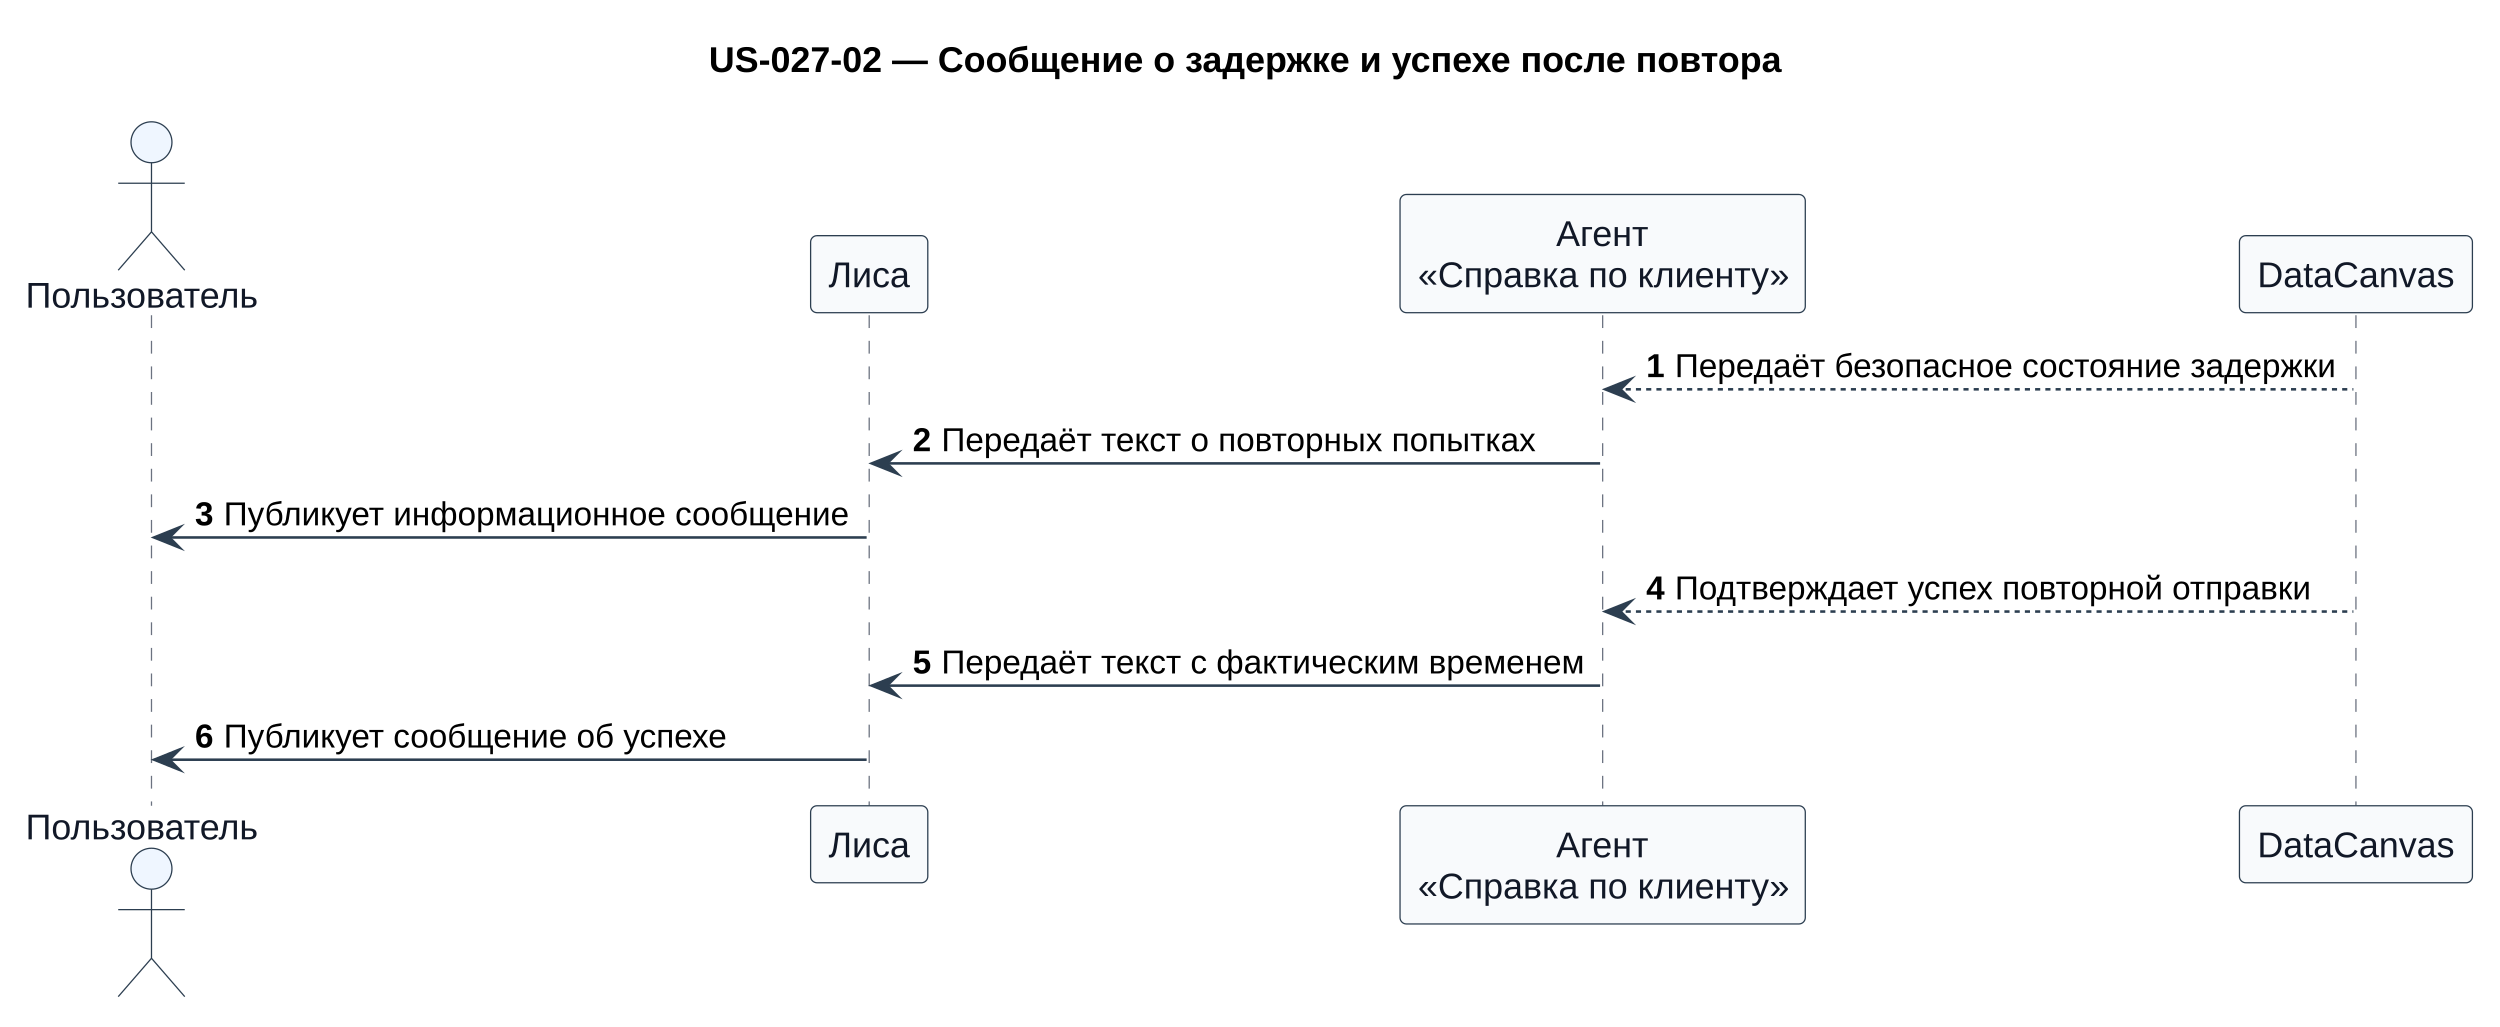
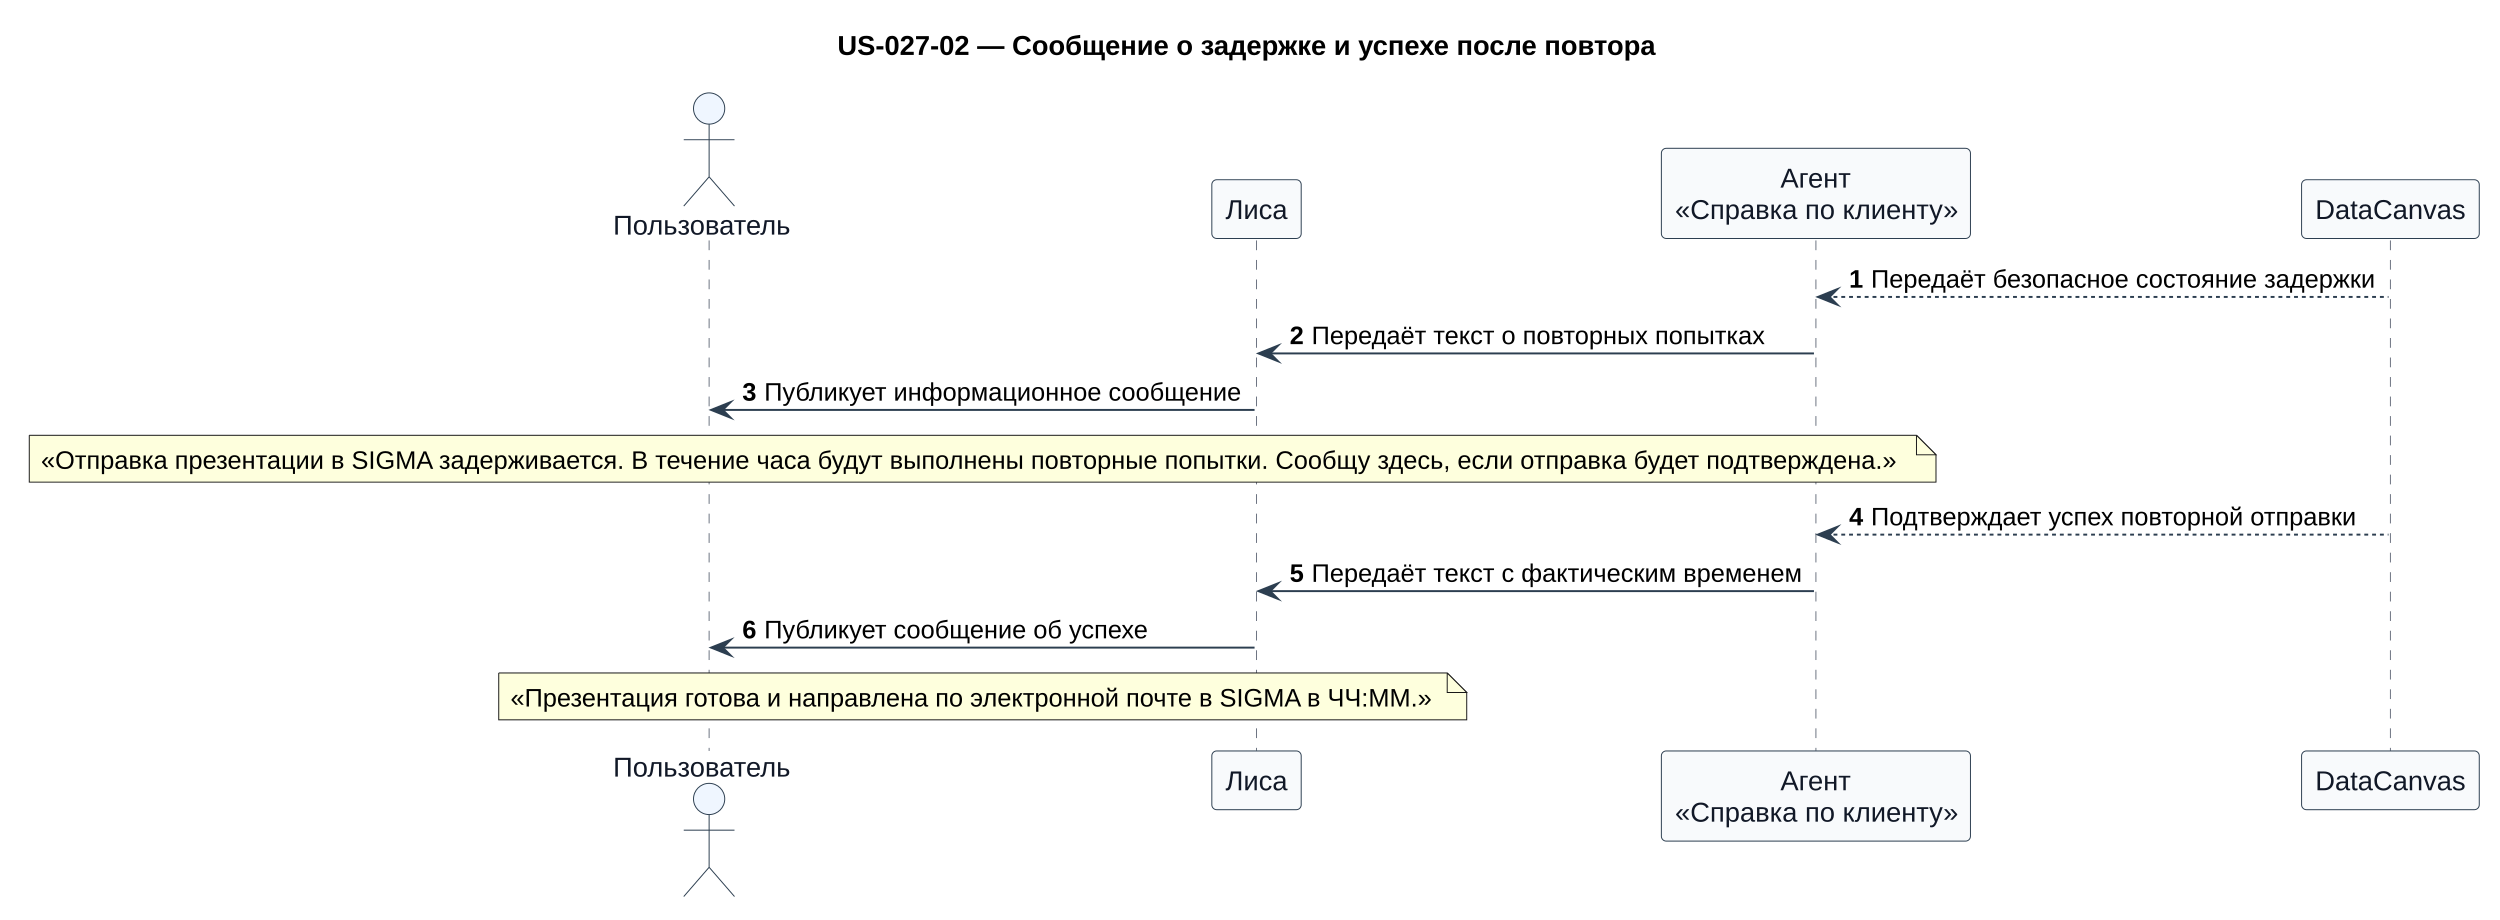
- <svg xmlns="http://www.w3.org/2000/svg" version="1.1" data-diagram-type="SEQUENCE" style="width:977px;height:401px;background:#FFFFFF;" width="977px" height="401px" viewBox="0 0 977 401" zoomAndPan="magnify" preserveAspectRatio="none" contentStyleType="text/css">
+ <svg xmlns="http://www.w3.org/2000/svg" version="1.1" data-diagram-type="SEQUENCE" style="width:1281px;height:471px;background:#FFFFFF;" width="1281px" height="471px" viewBox="0 0 1281 471" zoomAndPan="magnify" preserveAspectRatio="none" contentStyleType="text/css">
  <defs />
  <g font-family="sans-serif" lengthAdjust="spacing">
    <g class="title" data-source-line="16">
-       <text x="277.012" y="28.132" fill="#000" font-size="14" textLength="421.196" font-weight="700" font-family="Arial">US-027-02 — Сообщение о задержке и успехе после повтора</text>
+       <text x="429.089" y="28.132" fill="#000" font-size="14" textLength="421.196" font-weight="700" font-family="Arial">US-027-02 — Сообщение о задержке и успехе после повтора</text>
    </g>
    <g>
-       <rect x="55.701" y="123.197" width="8" height="191.692" fill="#000" fill-opacity="0" />
-       <line x1="59.201" y1="123.197" x2="59.201" y2="314.89" style="stroke:#6B7280;stroke-width:0.5;stroke-dasharray:5,5;" />
+       <rect x="359.854" y="123.197" width="8" height="261.59" fill="#000" fill-opacity="0" />
+       <line x1="363.354" y1="123.197" x2="363.354" y2="384.787" style="stroke:#6B7280;stroke-width:0.5;stroke-dasharray:5,5;" />
    </g>
    <g>
-       <rect x="336.185" y="123.197" width="8" height="191.692" fill="#000" fill-opacity="0" />
-       <line x1="339.685" y1="123.197" x2="339.685" y2="314.89" style="stroke:#6B7280;stroke-width:0.5;stroke-dasharray:5,5;" />
+       <rect x="640.338" y="123.197" width="8" height="261.59" fill="#000" fill-opacity="0" />
+       <line x1="643.838" y1="123.197" x2="643.838" y2="384.787" style="stroke:#6B7280;stroke-width:0.5;stroke-dasharray:5,5;" />
    </g>
    <g>
-       <rect x="622.82" y="123.197" width="8" height="191.692" fill="#000" fill-opacity="0" />
-       <line x1="626.32" y1="123.197" x2="626.32" y2="314.89" style="stroke:#6B7280;stroke-width:0.5;stroke-dasharray:5,5;" />
+       <rect x="926.973" y="123.197" width="8" height="261.59" fill="#000" fill-opacity="0" />
+       <line x1="930.473" y1="123.197" x2="930.473" y2="384.787" style="stroke:#6B7280;stroke-width:0.5;stroke-dasharray:5,5;" />
    </g>
    <g>
-       <rect x="917.2" y="123.197" width="8" height="191.692" fill="#000" fill-opacity="0" />
-       <line x1="920.7" y1="123.197" x2="920.7" y2="314.89" style="stroke:#6B7280;stroke-width:0.5;stroke-dasharray:5,5;" />
+       <rect x="1221.353" y="123.197" width="8" height="261.59" fill="#000" fill-opacity="0" />
+       <line x1="1224.853" y1="123.197" x2="1224.853" y2="384.787" style="stroke:#6B7280;stroke-width:0.5;stroke-dasharray:5,5;" />
    </g>
-     <text x="10" y="120.23" fill="#111827" font-size="14" textLength="92.401" font-family="Arial">Пользователь</text>
-     <ellipse cx="59.201" cy="55.599" rx="8" ry="8" fill="#EFF6FF" style="stroke:#2C3E50;stroke-width:0.5;" />
-     <path d="M59.201,63.599 L59.201,90.599 M46.201,71.599 L72.201,71.599 M59.201,90.599 L46.201,105.599 M59.201,90.599 L72.201,105.599" style="stroke:#2C3E50;stroke-width:0.5;" fill="none" />
-     <rect x="316.788" y="92.099" width="45.794" height="30.099" fill="#F8FAFC" style="stroke:#2C3E50;stroke-width:0.5;" rx="2.5" ry="2.5" />
-     <text x="323.788" y="112.23" fill="#111827" font-size="14" textLength="31.794" font-family="Arial">Лиса</text>
-     <rect x="547.133" y="76" width="158.375" height="46.197" fill="#F8FAFC" style="stroke:#2C3E50;stroke-width:0.5;" rx="2.5" ry="2.5" />
-     <text x="608.133" y="96.132" fill="#111827" font-size="14" textLength="36.374" font-family="Arial">Агент</text>
-     <text x="554.133" y="112.23" fill="#111827" font-size="14" textLength="144.375" font-family="Arial">«Справка по клиенту»</text>
-     <rect x="875.179" y="92.099" width="91.041" height="30.099" fill="#F8FAFC" style="stroke:#2C3E50;stroke-width:0.5;" rx="2.5" ry="2.5" />
-     <text x="882.179" y="112.23" fill="#111827" font-size="14" textLength="77.041" font-family="Arial">DataCanvas</text>
-     <text x="10" y="328.021" fill="#111827" font-size="14" textLength="92.401" font-family="Arial">Пользователь</text>
-     <ellipse cx="59.201" cy="339.488" rx="8" ry="8" fill="#EFF6FF" style="stroke:#2C3E50;stroke-width:0.5;" />
-     <path d="M59.201,347.488 L59.201,374.488 M46.201,355.488 L72.201,355.488 M59.201,374.488 L46.201,389.488 M59.201,374.488 L72.201,389.488" style="stroke:#2C3E50;stroke-width:0.5;" fill="none" />
-     <rect x="316.788" y="314.89" width="45.794" height="30.099" fill="#F8FAFC" style="stroke:#2C3E50;stroke-width:0.5;" rx="2.5" ry="2.5" />
-     <text x="323.788" y="335.021" fill="#111827" font-size="14" textLength="31.794" font-family="Arial">Лиса</text>
-     <rect x="547.133" y="314.89" width="158.375" height="46.197" fill="#F8FAFC" style="stroke:#2C3E50;stroke-width:0.5;" rx="2.5" ry="2.5" />
-     <text x="608.133" y="335.021" fill="#111827" font-size="14" textLength="36.374" font-family="Arial">Агент</text>
-     <text x="554.133" y="351.12" fill="#111827" font-size="14" textLength="144.375" font-family="Arial">«Справка по клиенту»</text>
-     <rect x="875.179" y="314.89" width="91.041" height="30.099" fill="#F8FAFC" style="stroke:#2C3E50;stroke-width:0.5;" rx="2.5" ry="2.5" />
-     <text x="882.179" y="335.021" fill="#111827" font-size="14" textLength="77.041" font-family="Arial">DataCanvas</text>
-     <polygon points="637.32,148.146,627.32,152.146,637.32,156.146,633.32,152.146" fill="#2C3E50" style="stroke:#2C3E50;stroke-width:1;stroke-linejoin:miter;stroke-miterlimit:10;" />
-     <line x1="631.32" y1="152.146" x2="919.7" y2="152.146" style="stroke:#2C3E50;stroke-width:1;stroke-dasharray:2,2;" />
-     <text x="643.32" y="147.391" fill="#000" font-size="13" font-weight="700" font-family="Arial">1</text>
-     <text x="654.55" y="147.391" fill="#000" font-size="13" textLength="259.149" font-family="Arial">Передаёт безопасное состояние задержки</text>
-     <polygon points="350.685,177.095,340.685,181.095,350.685,185.095,346.685,181.095" fill="#2C3E50" style="stroke:#2C3E50;stroke-width:1;stroke-linejoin:miter;stroke-miterlimit:10;" />
-     <line x1="344.685" y1="181.095" x2="625.32" y2="181.095" style="stroke:#2C3E50;stroke-width:1;" />
-     <text x="356.685" y="176.34" fill="#000" font-size="13" font-weight="700" font-family="Arial">2</text>
-     <text x="367.915" y="176.34" fill="#000" font-size="13" textLength="232.673" font-family="Arial">Передаёт текст о повторных попытках</text>
-     <polygon points="70.201,206.043,60.201,210.043,70.201,214.043,66.201,210.043" fill="#2C3E50" style="stroke:#2C3E50;stroke-width:1;stroke-linejoin:miter;stroke-miterlimit:10;" />
-     <line x1="64.201" y1="210.043" x2="338.685" y2="210.043" style="stroke:#2C3E50;stroke-width:1;" />
-     <text x="76.201" y="205.289" fill="#000" font-size="13" font-weight="700" font-family="Arial">3</text>
-     <text x="87.431" y="205.289" fill="#000" font-size="13" textLength="245.254" font-family="Arial">Публикует информационное сообщение</text>
-     <polygon points="637.32,234.992,627.32,238.992,637.32,242.992,633.32,238.992" fill="#2C3E50" style="stroke:#2C3E50;stroke-width:1;stroke-linejoin:miter;stroke-miterlimit:10;" />
-     <line x1="631.32" y1="238.992" x2="919.7" y2="238.992" style="stroke:#2C3E50;stroke-width:1;stroke-dasharray:2,2;" />
-     <text x="643.32" y="234.237" fill="#000" font-size="13" font-weight="700" font-family="Arial">4</text>
-     <text x="654.55" y="234.237" fill="#000" font-size="13" textLength="250.58" font-family="Arial">Подтверждает успех повторной отправки</text>
-     <polygon points="350.685,263.941,340.685,267.941,350.685,271.941,346.685,267.941" fill="#2C3E50" style="stroke:#2C3E50;stroke-width:1;stroke-linejoin:miter;stroke-miterlimit:10;" />
-     <line x1="344.685" y1="267.941" x2="625.32" y2="267.941" style="stroke:#2C3E50;stroke-width:1;" />
-     <text x="356.685" y="263.186" fill="#000" font-size="13" font-weight="700" font-family="Arial">5</text>
-     <text x="367.915" y="263.186" fill="#000" font-size="13" textLength="251.405" font-family="Arial">Передаёт текст с фактическим временем</text>
-     <polygon points="70.201,292.89,60.201,296.89,70.201,300.89,66.201,296.89" fill="#2C3E50" style="stroke:#2C3E50;stroke-width:1;stroke-linejoin:miter;stroke-miterlimit:10;" />
-     <line x1="64.201" y1="296.89" x2="338.685" y2="296.89" style="stroke:#2C3E50;stroke-width:1;" />
-     <text x="76.201" y="292.135" fill="#000" font-size="13" font-weight="700" font-family="Arial">6</text>
-     <text x="87.431" y="292.135" fill="#000" font-size="13" textLength="198.021" font-family="Arial">Публикует сообщение об успехе</text>
+     <text x="314.153" y="120.23" fill="#111827" font-size="14" textLength="92.401" font-family="Arial">Пользователь</text>
+     <ellipse cx="363.354" cy="55.599" rx="8" ry="8" fill="#EFF6FF" style="stroke:#2C3E50;stroke-width:0.5;" />
+     <path d="M363.354,63.599 L363.354,90.599 M350.354,71.599 L376.354,71.599 M363.354,90.599 L350.354,105.599 M363.354,90.599 L376.354,105.599" style="stroke:#2C3E50;stroke-width:0.5;" fill="none" />
+     <rect x="620.941" y="92.099" width="45.794" height="30.099" fill="#F8FAFC" style="stroke:#2C3E50;stroke-width:0.5;" rx="2.5" ry="2.5" />
+     <text x="627.941" y="112.23" fill="#111827" font-size="14" textLength="31.794" font-family="Arial">Лиса</text>
+     <rect x="851.286" y="76" width="158.375" height="46.197" fill="#F8FAFC" style="stroke:#2C3E50;stroke-width:0.5;" rx="2.5" ry="2.5" />
+     <text x="912.286" y="96.132" fill="#111827" font-size="14" textLength="36.374" font-family="Arial">Агент</text>
+     <text x="858.286" y="112.23" fill="#111827" font-size="14" textLength="144.375" font-family="Arial">«Справка по клиенту»</text>
+     <rect x="1179.332" y="92.099" width="91.041" height="30.099" fill="#F8FAFC" style="stroke:#2C3E50;stroke-width:0.5;" rx="2.5" ry="2.5" />
+     <text x="1186.332" y="112.23" fill="#111827" font-size="14" textLength="77.041" font-family="Arial">DataCanvas</text>
+     <text x="314.153" y="397.919" fill="#111827" font-size="14" textLength="92.401" font-family="Arial">Пользователь</text>
+     <ellipse cx="363.354" cy="409.386" rx="8" ry="8" fill="#EFF6FF" style="stroke:#2C3E50;stroke-width:0.5;" />
+     <path d="M363.354,417.386 L363.354,444.386 M350.354,425.386 L376.354,425.386 M363.354,444.386 L350.354,459.386 M363.354,444.386 L376.354,459.386" style="stroke:#2C3E50;stroke-width:0.5;" fill="none" />
+     <rect x="620.941" y="384.787" width="45.794" height="30.099" fill="#F8FAFC" style="stroke:#2C3E50;stroke-width:0.5;" rx="2.5" ry="2.5" />
+     <text x="627.941" y="404.919" fill="#111827" font-size="14" textLength="31.794" font-family="Arial">Лиса</text>
+     <rect x="851.286" y="384.787" width="158.375" height="46.197" fill="#F8FAFC" style="stroke:#2C3E50;stroke-width:0.5;" rx="2.5" ry="2.5" />
+     <text x="912.286" y="404.919" fill="#111827" font-size="14" textLength="36.374" font-family="Arial">Агент</text>
+     <text x="858.286" y="421.018" fill="#111827" font-size="14" textLength="144.375" font-family="Arial">«Справка по клиенту»</text>
+     <rect x="1179.332" y="384.787" width="91.041" height="30.099" fill="#F8FAFC" style="stroke:#2C3E50;stroke-width:0.5;" rx="2.5" ry="2.5" />
+     <text x="1186.332" y="404.919" fill="#111827" font-size="14" textLength="77.041" font-family="Arial">DataCanvas</text>
+     <polygon points="941.473,148.146,931.473,152.146,941.473,156.146,937.473,152.146" fill="#2C3E50" style="stroke:#2C3E50;stroke-width:1;stroke-linejoin:miter;stroke-miterlimit:10;" />
+     <line x1="935.473" y1="152.146" x2="1223.853" y2="152.146" style="stroke:#2C3E50;stroke-width:1;stroke-dasharray:2,2;" />
+     <text x="947.473" y="147.391" fill="#000" font-size="13" font-weight="700" font-family="Arial">1</text>
+     <text x="958.703" y="147.391" fill="#000" font-size="13" textLength="259.149" font-family="Arial">Передаёт безопасное состояние задержки</text>
+     <polygon points="654.838,177.095,644.838,181.095,654.838,185.095,650.838,181.095" fill="#2C3E50" style="stroke:#2C3E50;stroke-width:1;stroke-linejoin:miter;stroke-miterlimit:10;" />
+     <line x1="648.838" y1="181.095" x2="929.473" y2="181.095" style="stroke:#2C3E50;stroke-width:1;" />
+     <text x="660.838" y="176.34" fill="#000" font-size="13" font-weight="700" font-family="Arial">2</text>
+     <text x="672.068" y="176.34" fill="#000" font-size="13" textLength="232.673" font-family="Arial">Передаёт текст о повторных попытках</text>
+     <polygon points="374.354,206.043,364.354,210.043,374.354,214.043,370.354,210.043" fill="#2C3E50" style="stroke:#2C3E50;stroke-width:1;stroke-linejoin:miter;stroke-miterlimit:10;" />
+     <line x1="368.354" y1="210.043" x2="642.838" y2="210.043" style="stroke:#2C3E50;stroke-width:1;" />
+     <text x="380.354" y="205.289" fill="#000" font-size="13" font-weight="700" font-family="Arial">3</text>
+     <text x="391.584" y="205.289" fill="#000" font-size="13" textLength="245.254" font-family="Arial">Публикует информационное сообщение</text>
+     <path d="M15,223.043 L15,247.043 L992,247.043 L992,233.043 L982,223.043 L15,223.043" style="stroke:#181818;stroke-width:0.5;" fill="#FEFFDD" />
+     <path d="M982,223.043 L982,233.043 L992,233.043 L982,223.043" style="stroke:#181818;stroke-width:0.5;" fill="#FEFFDD" />
+     <text x="21" y="240.237" fill="#000" font-size="13" textLength="956.192" font-family="Arial">«Отправка презентации в SIGMA задерживается. В течение часа будут выполнены повторные попытки. Сообщу здесь, если отправка будет подтверждена.»</text>
+     <polygon points="941.473,269.941,931.473,273.941,941.473,277.941,937.473,273.941" fill="#2C3E50" style="stroke:#2C3E50;stroke-width:1;stroke-linejoin:miter;stroke-miterlimit:10;" />
+     <line x1="935.473" y1="273.941" x2="1223.853" y2="273.941" style="stroke:#2C3E50;stroke-width:1;stroke-dasharray:2,2;" />
+     <text x="947.473" y="269.186" fill="#000" font-size="13" font-weight="700" font-family="Arial">4</text>
+     <text x="958.703" y="269.186" fill="#000" font-size="13" textLength="250.58" font-family="Arial">Подтверждает успех повторной отправки</text>
+     <polygon points="654.838,298.89,644.838,302.89,654.838,306.89,650.838,302.89" fill="#2C3E50" style="stroke:#2C3E50;stroke-width:1;stroke-linejoin:miter;stroke-miterlimit:10;" />
+     <line x1="648.838" y1="302.89" x2="929.473" y2="302.89" style="stroke:#2C3E50;stroke-width:1;" />
+     <text x="660.838" y="298.135" fill="#000" font-size="13" font-weight="700" font-family="Arial">5</text>
+     <text x="672.068" y="298.135" fill="#000" font-size="13" textLength="251.405" font-family="Arial">Передаёт текст с фактическим временем</text>
+     <polygon points="374.354,327.838,364.354,331.838,374.354,335.838,370.354,331.838" fill="#2C3E50" style="stroke:#2C3E50;stroke-width:1;stroke-linejoin:miter;stroke-miterlimit:10;" />
+     <line x1="368.354" y1="331.838" x2="642.838" y2="331.838" style="stroke:#2C3E50;stroke-width:1;" />
+     <text x="380.354" y="327.083" fill="#000" font-size="13" font-weight="700" font-family="Arial">6</text>
+     <text x="391.584" y="327.083" fill="#000" font-size="13" textLength="198.021" font-family="Arial">Публикует сообщение об успехе</text>
+     <path d="M255.551,344.838 L255.551,368.838 L751.551,368.838 L751.551,354.838 L741.551,344.838 L255.551,344.838" style="stroke:#181818;stroke-width:0.5;" fill="#FEFFDD" />
+     <path d="M741.551,344.838 L741.551,354.838 L751.551,354.838 L741.551,344.838" style="stroke:#181818;stroke-width:0.5;" fill="#FEFFDD" />
+     <text x="261.551" y="362.032" fill="#000" font-size="13" textLength="475.09" font-family="Arial">«Презентация готова и направлена по электронной почте в SIGMA в ЧЧ:ММ.»</text>
  </g>
</svg>
